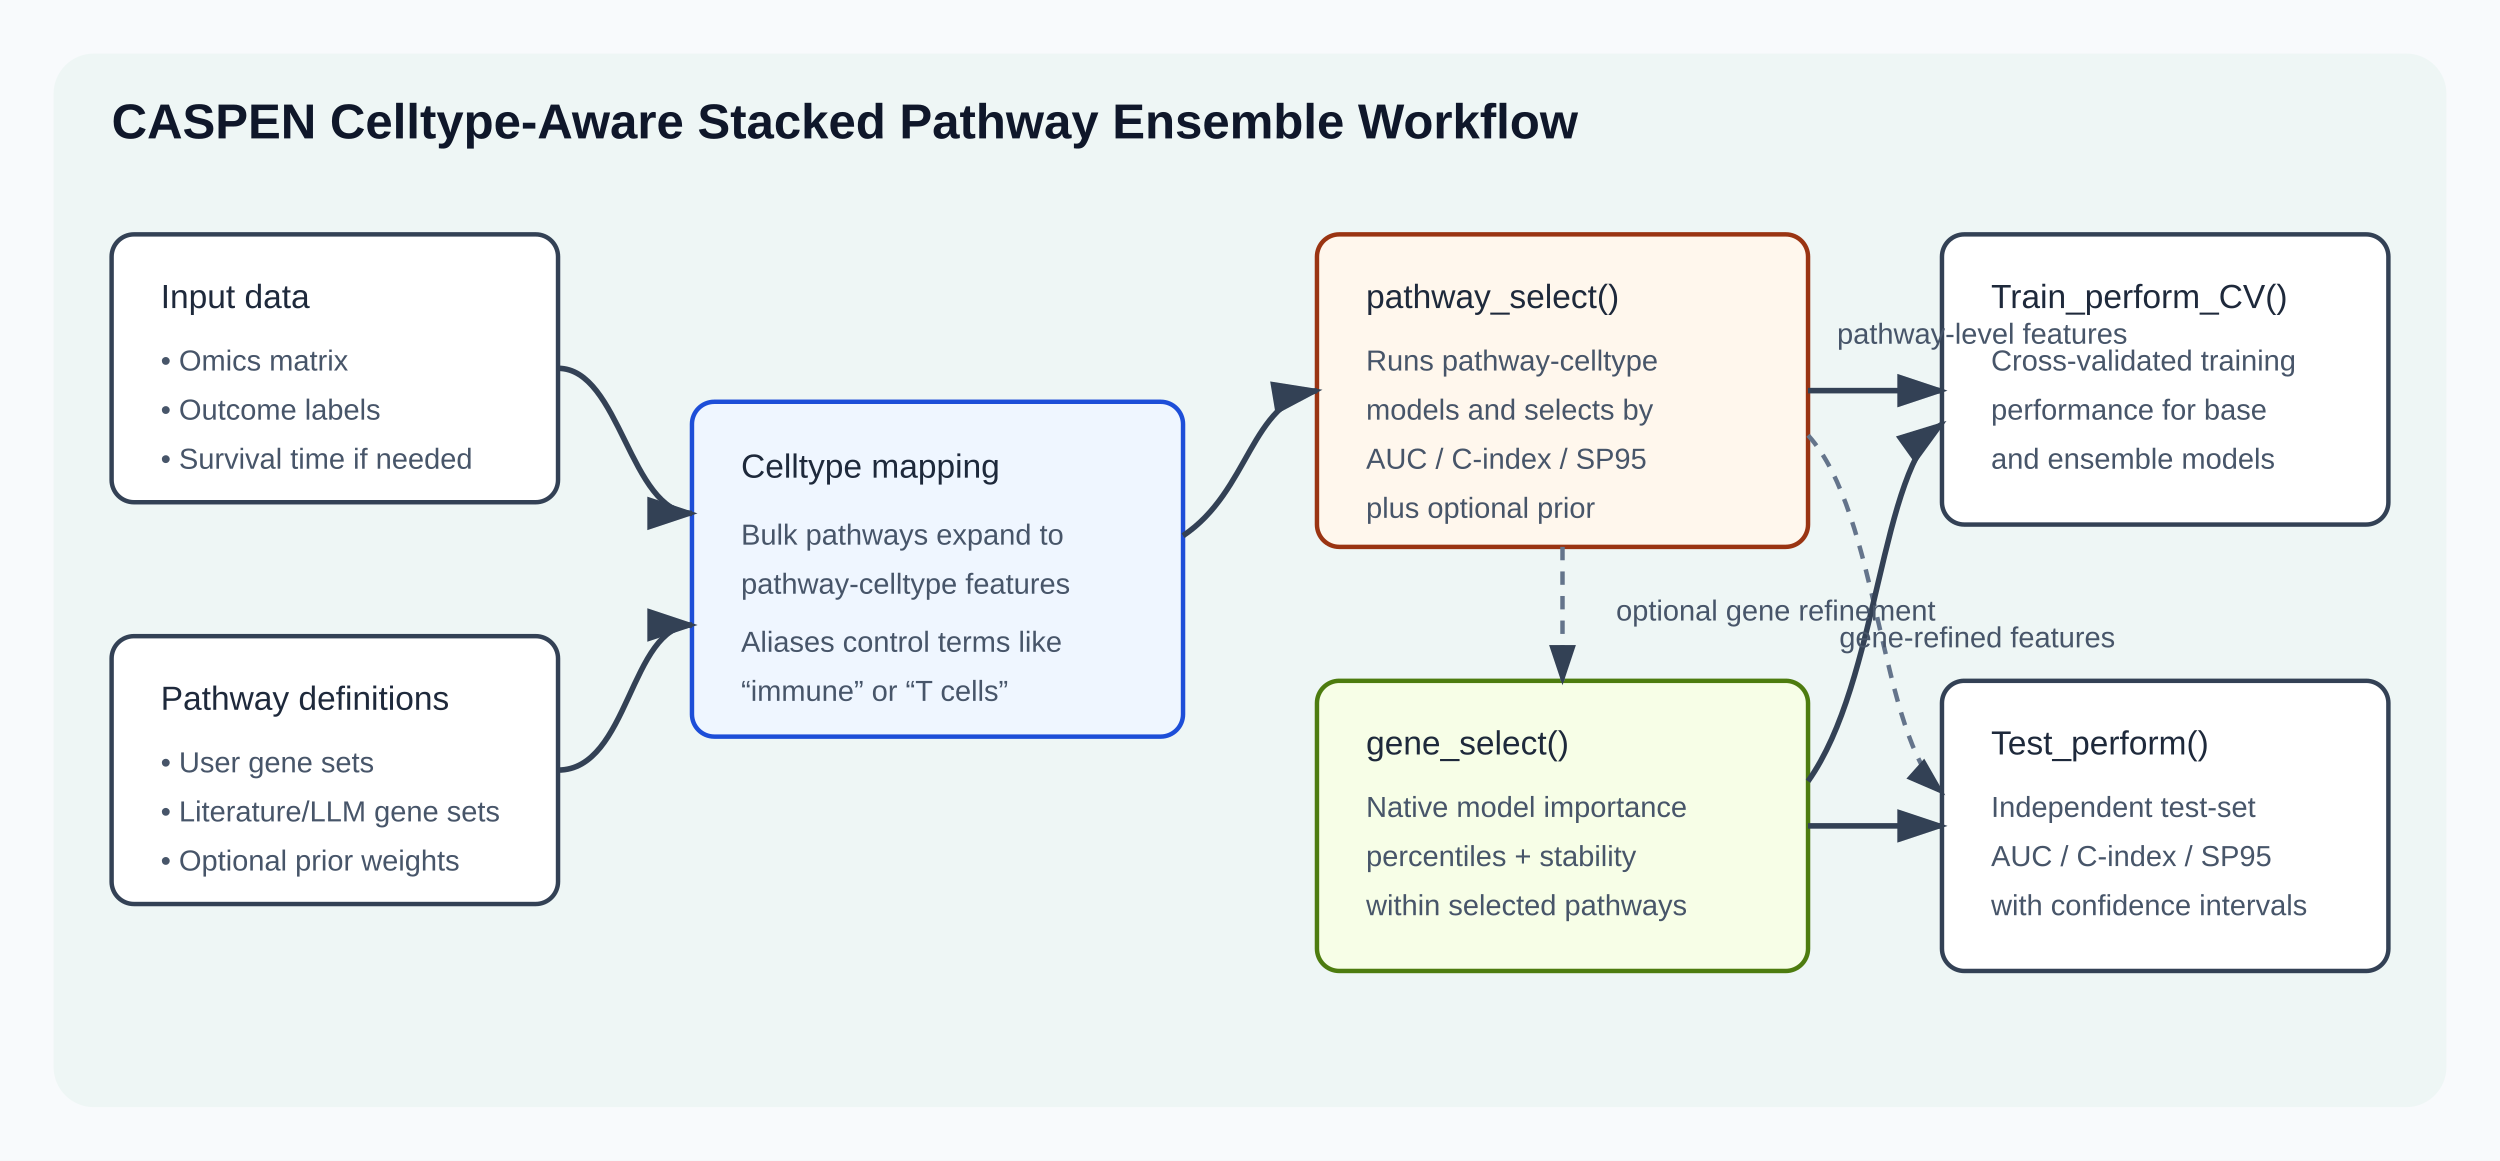
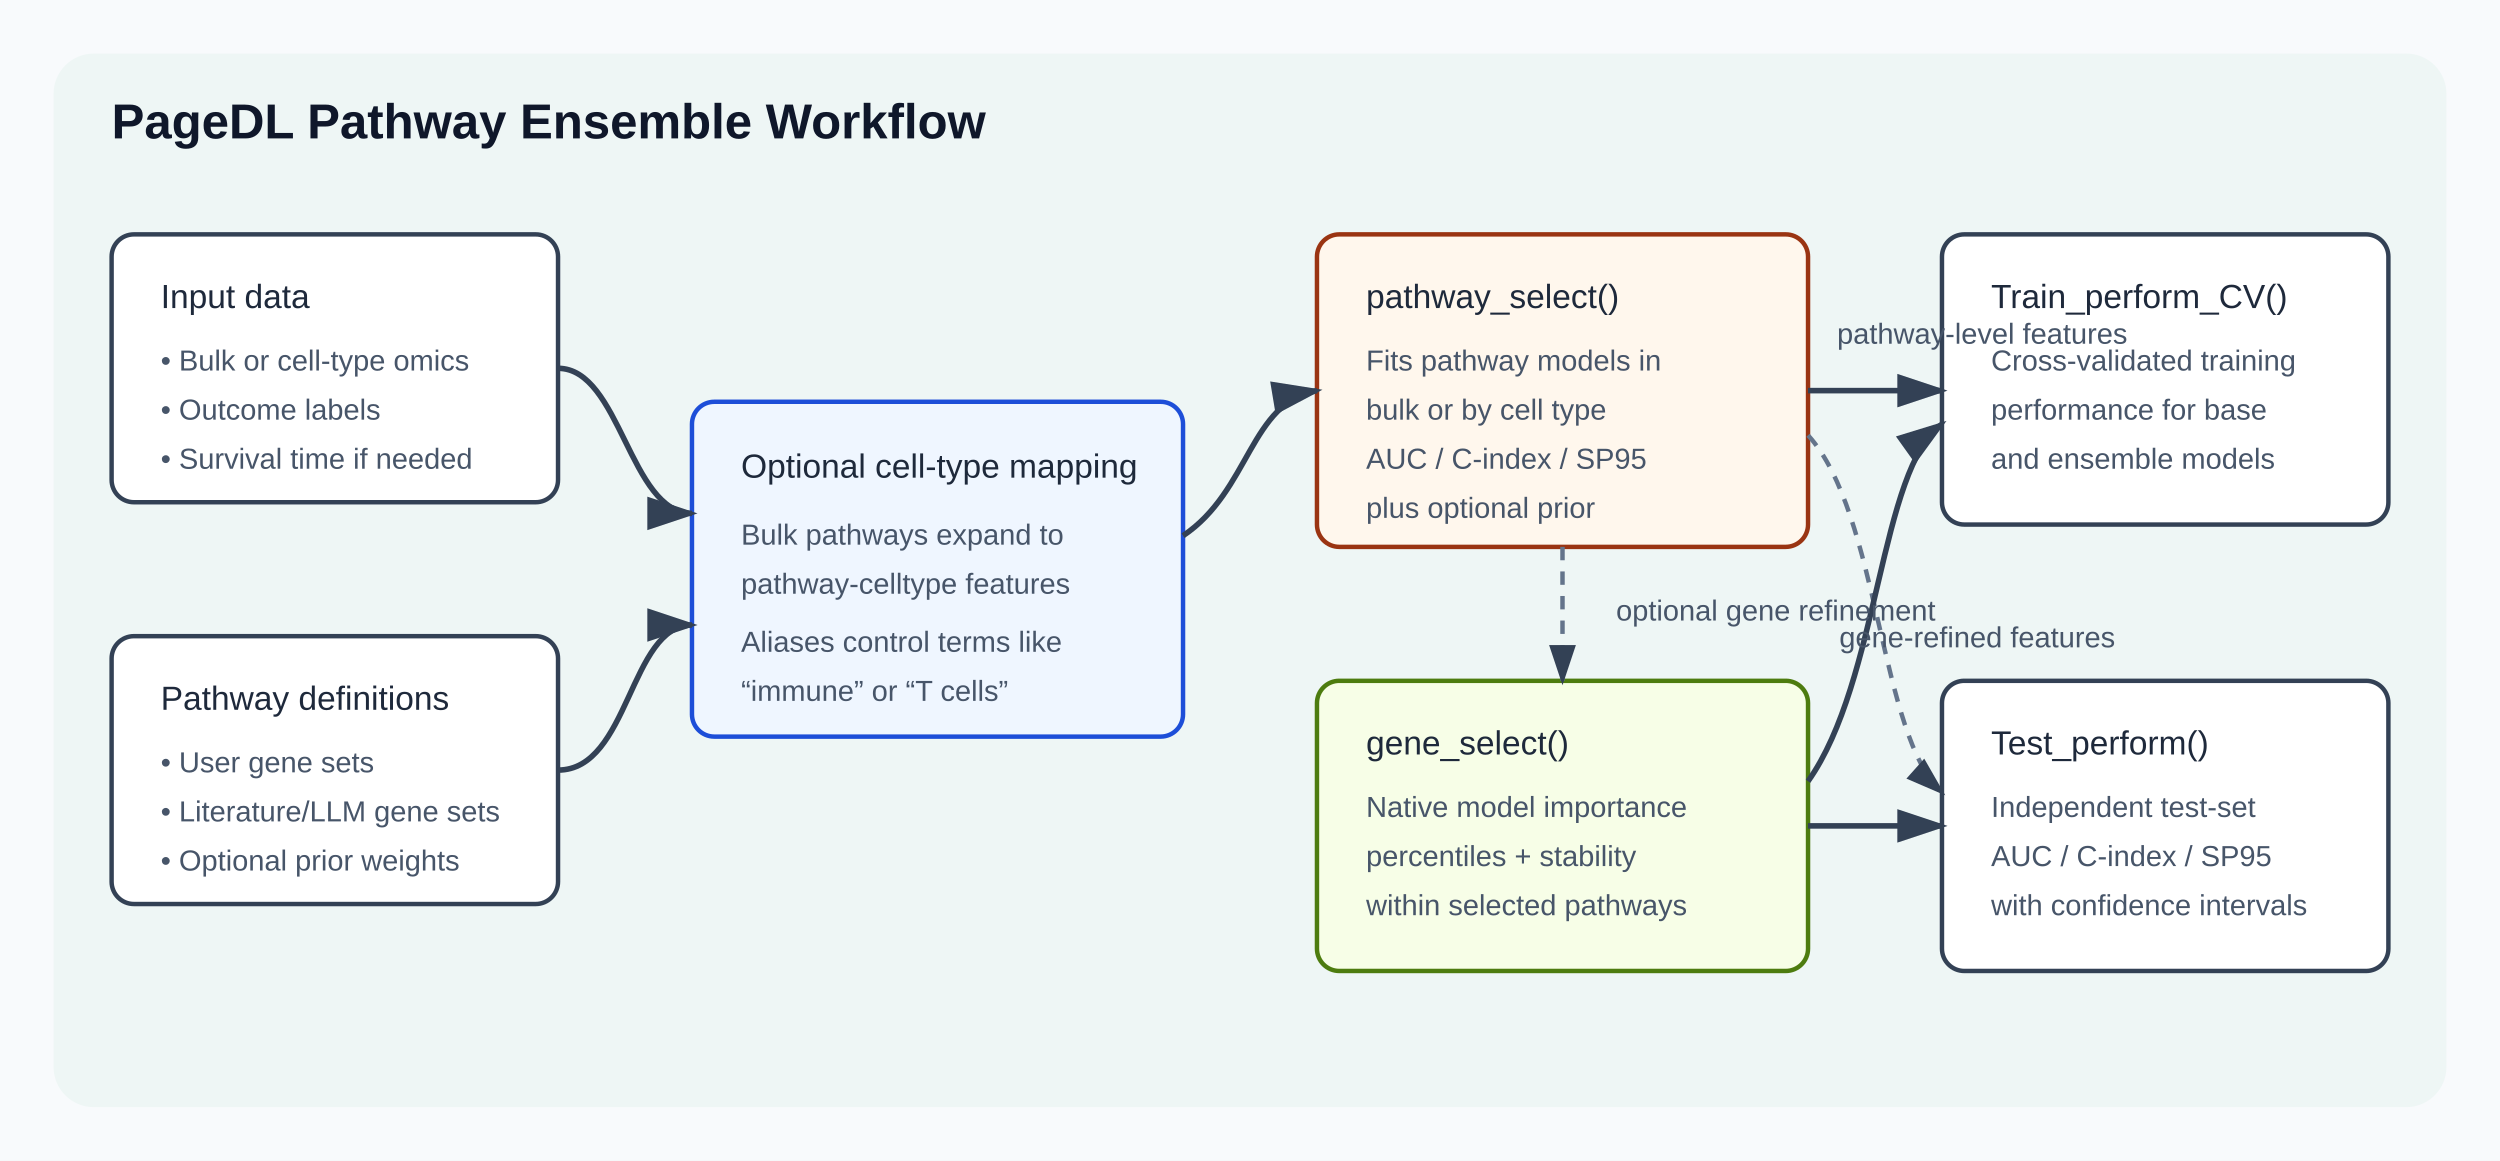
<svg xmlns="http://www.w3.org/2000/svg" width="1120" height="520" viewBox="0 0 1120 520" role="img" aria-labelledby="title desc">
  <defs>
    <marker id="arrow" markerWidth="10" markerHeight="10" refX="8" refY="3" orient="auto" markerUnits="strokeWidth">
      <path d="M0,0 L0,6 L9,3 z" fill="#334155" />
    </marker>
    <style>
      .bg { fill: #f8fafc; }
      .band { fill: #eef6f5; }
      .box { fill: #ffffff; stroke: #334155; stroke-width: 2; rx: 10; }
      .box2 { fill: #fff7ed; stroke: #9a3412; stroke-width: 2; rx: 10; }
      .box3 { fill: #eff6ff; stroke: #1d4ed8; stroke-width: 2; rx: 10; }
      .box4 { fill: #f7fee7; stroke: #4d7c0f; stroke-width: 2; rx: 10; }
      .title { font: 700 22px Arial, sans-serif; fill: #0f172a; }
      .text { font: 15px Arial, sans-serif; fill: #1e293b; }
      .small { font: 13px Arial, sans-serif; fill: #475569; }
      .arrow { stroke: #334155; stroke-width: 2.5; fill: none; marker-end: url(#arrow); }
      .dash { stroke: #64748b; stroke-width: 2; stroke-dasharray: 6 5; fill: none; marker-end: url(#arrow); }
    </style>
  </defs>
  <rect class="bg" x="0" y="0" width="1120" height="520" />
  <rect class="band" x="24" y="24" width="1072" height="472" rx="18" />
-   <text class="title" x="50" y="62">CASPEN Celltype-Aware Stacked Pathway Ensemble Workflow</text>
+   <text class="title" x="50" y="62">PageDL Pathway Ensemble Workflow</text>
  <rect class="box" x="50" y="105" width="200" height="120" />
  <text class="text" x="72" y="138">Input data</text>
-   <text class="small" x="72" y="166">• Omics matrix</text>
+   <text class="small" x="72" y="166">• Bulk or cell-type omics</text>
  <text class="small" x="72" y="188">• Outcome labels</text>
  <text class="small" x="72" y="210">• Survival time if needed</text>
  <rect class="box" x="50" y="285" width="200" height="120" />
  <text class="text" x="72" y="318">Pathway definitions</text>
  <text class="small" x="72" y="346">• User gene sets</text>
  <text class="small" x="72" y="368">• Literature/LLM gene sets</text>
  <text class="small" x="72" y="390">• Optional prior weights</text>
  <rect class="box3" x="310" y="180" width="220" height="150" />
-   <text class="text" x="332" y="214">Celltype mapping</text>
+   <text class="text" x="332" y="214">Optional cell-type mapping</text>
  <text class="small" x="332" y="244">Bulk pathways expand to</text>
  <text class="small" x="332" y="266">pathway-celltype features</text>
  <text class="small" x="332" y="292">Aliases control terms like</text>
  <text class="small" x="332" y="314">“immune” or “T cells”</text>
  <rect class="box2" x="590" y="105" width="220" height="140" />
  <text class="text" x="612" y="138">pathway_select()</text>
-   <text class="small" x="612" y="166">Runs pathway-celltype</text>
-   <text class="small" x="612" y="188">models and selects by</text>
+   <text class="small" x="612" y="166">Fits pathway models in</text>
+   <text class="small" x="612" y="188">bulk or by cell type</text>
  <text class="small" x="612" y="210">AUC / C-index / SP95</text>
  <text class="small" x="612" y="232">plus optional prior</text>
  <rect class="box4" x="590" y="305" width="220" height="130" />
  <text class="text" x="612" y="338">gene_select()</text>
  <text class="small" x="612" y="366">Native model importance</text>
  <text class="small" x="612" y="388">percentiles + stability</text>
  <text class="small" x="612" y="410">within selected pathways</text>
  <rect class="box" x="870" y="105" width="200" height="130" />
  <text class="text" x="892" y="138">Train_perform_CV()</text>
  <text class="small" x="892" y="166">Cross-validated training</text>
  <text class="small" x="892" y="188">performance for base</text>
  <text class="small" x="892" y="210">and ensemble models</text>
  <rect class="box" x="870" y="305" width="200" height="130" />
  <text class="text" x="892" y="338">Test_perform()</text>
  <text class="small" x="892" y="366">Independent test-set</text>
  <text class="small" x="892" y="388">AUC / C-index / SP95</text>
  <text class="small" x="892" y="410">with confidence intervals</text>
  <path class="arrow" d="M250 165 C278 165 282 230 310 230" />
  <path class="arrow" d="M250 345 C282 345 282 280 310 280" />
  <path class="arrow" d="M530 240 C560 220 560 180 590 175" />
  <path class="dash" d="M700 245 L700 305" />
  <path class="arrow" d="M810 175 L870 175" />
  <path class="dash" d="M810 195 C842 230 842 330 870 355" />
  <path class="arrow" d="M810 370 L870 370" />
  <path class="arrow" d="M810 350 C842 305 842 210 870 190" />
  <text class="small" x="724" y="278">optional gene refinement</text>
  <text class="small" x="823" y="154">pathway-level features</text>
  <text class="small" x="824" y="290">gene-refined features</text>
</svg>
